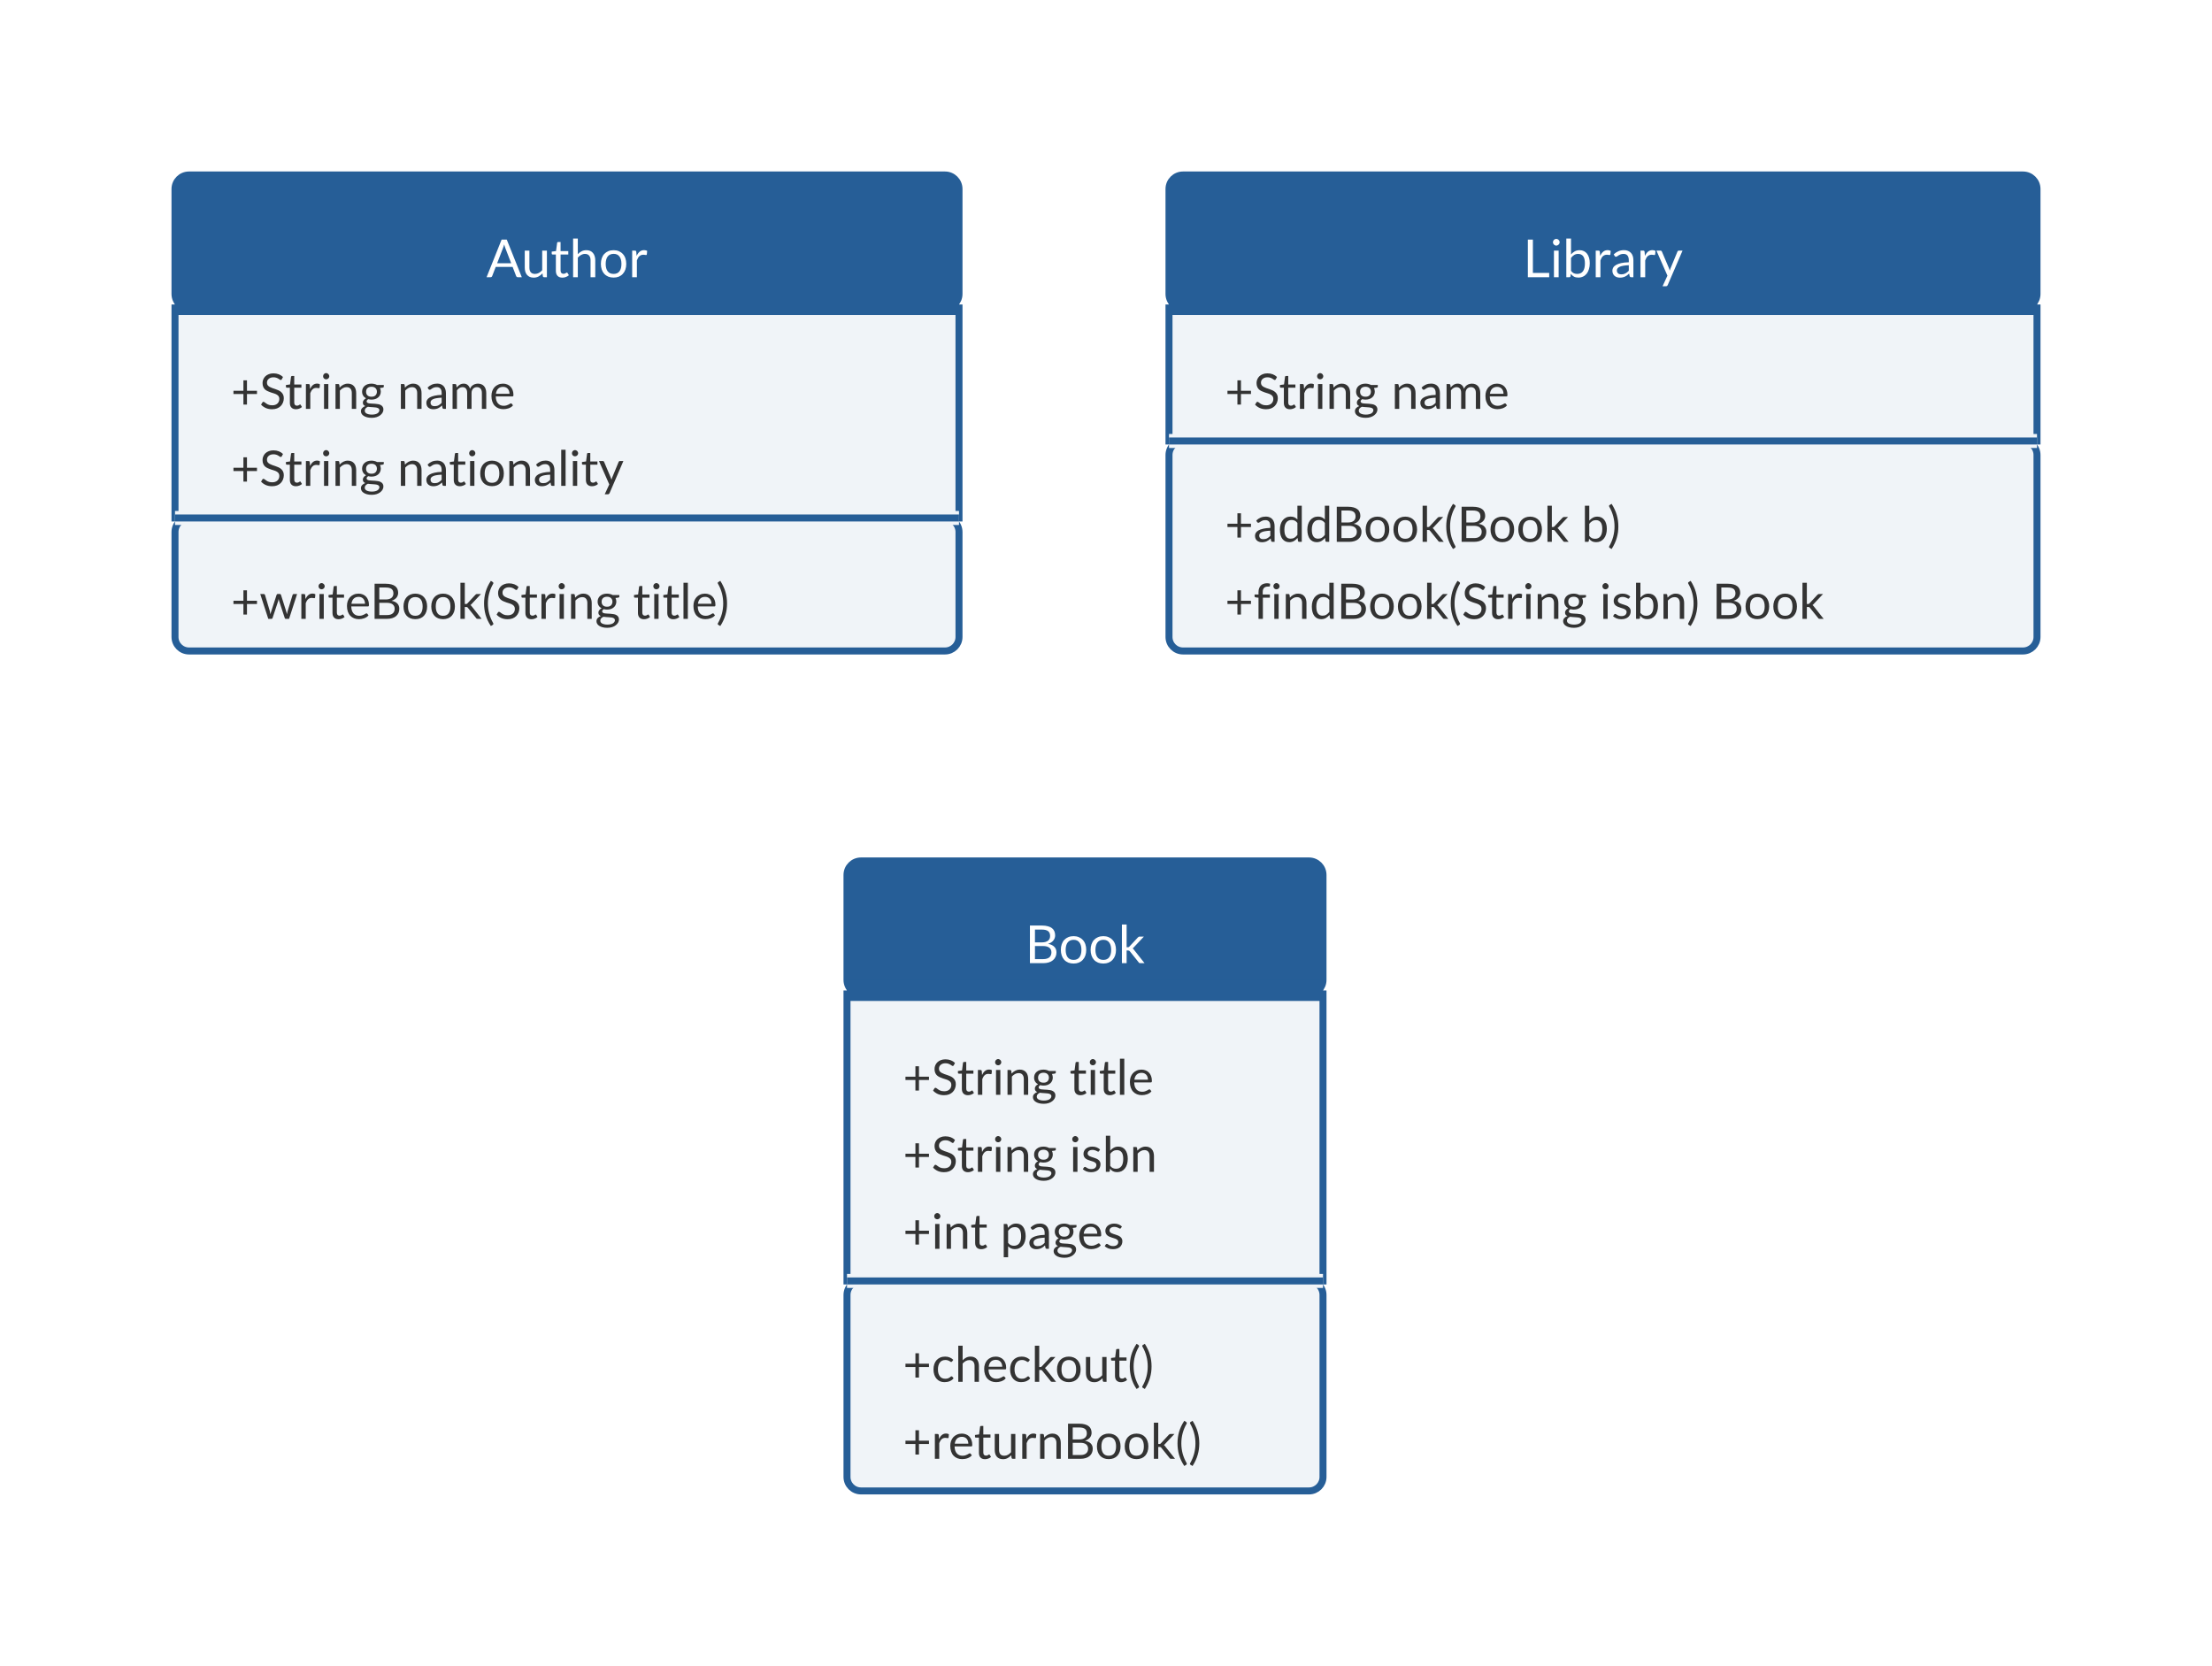
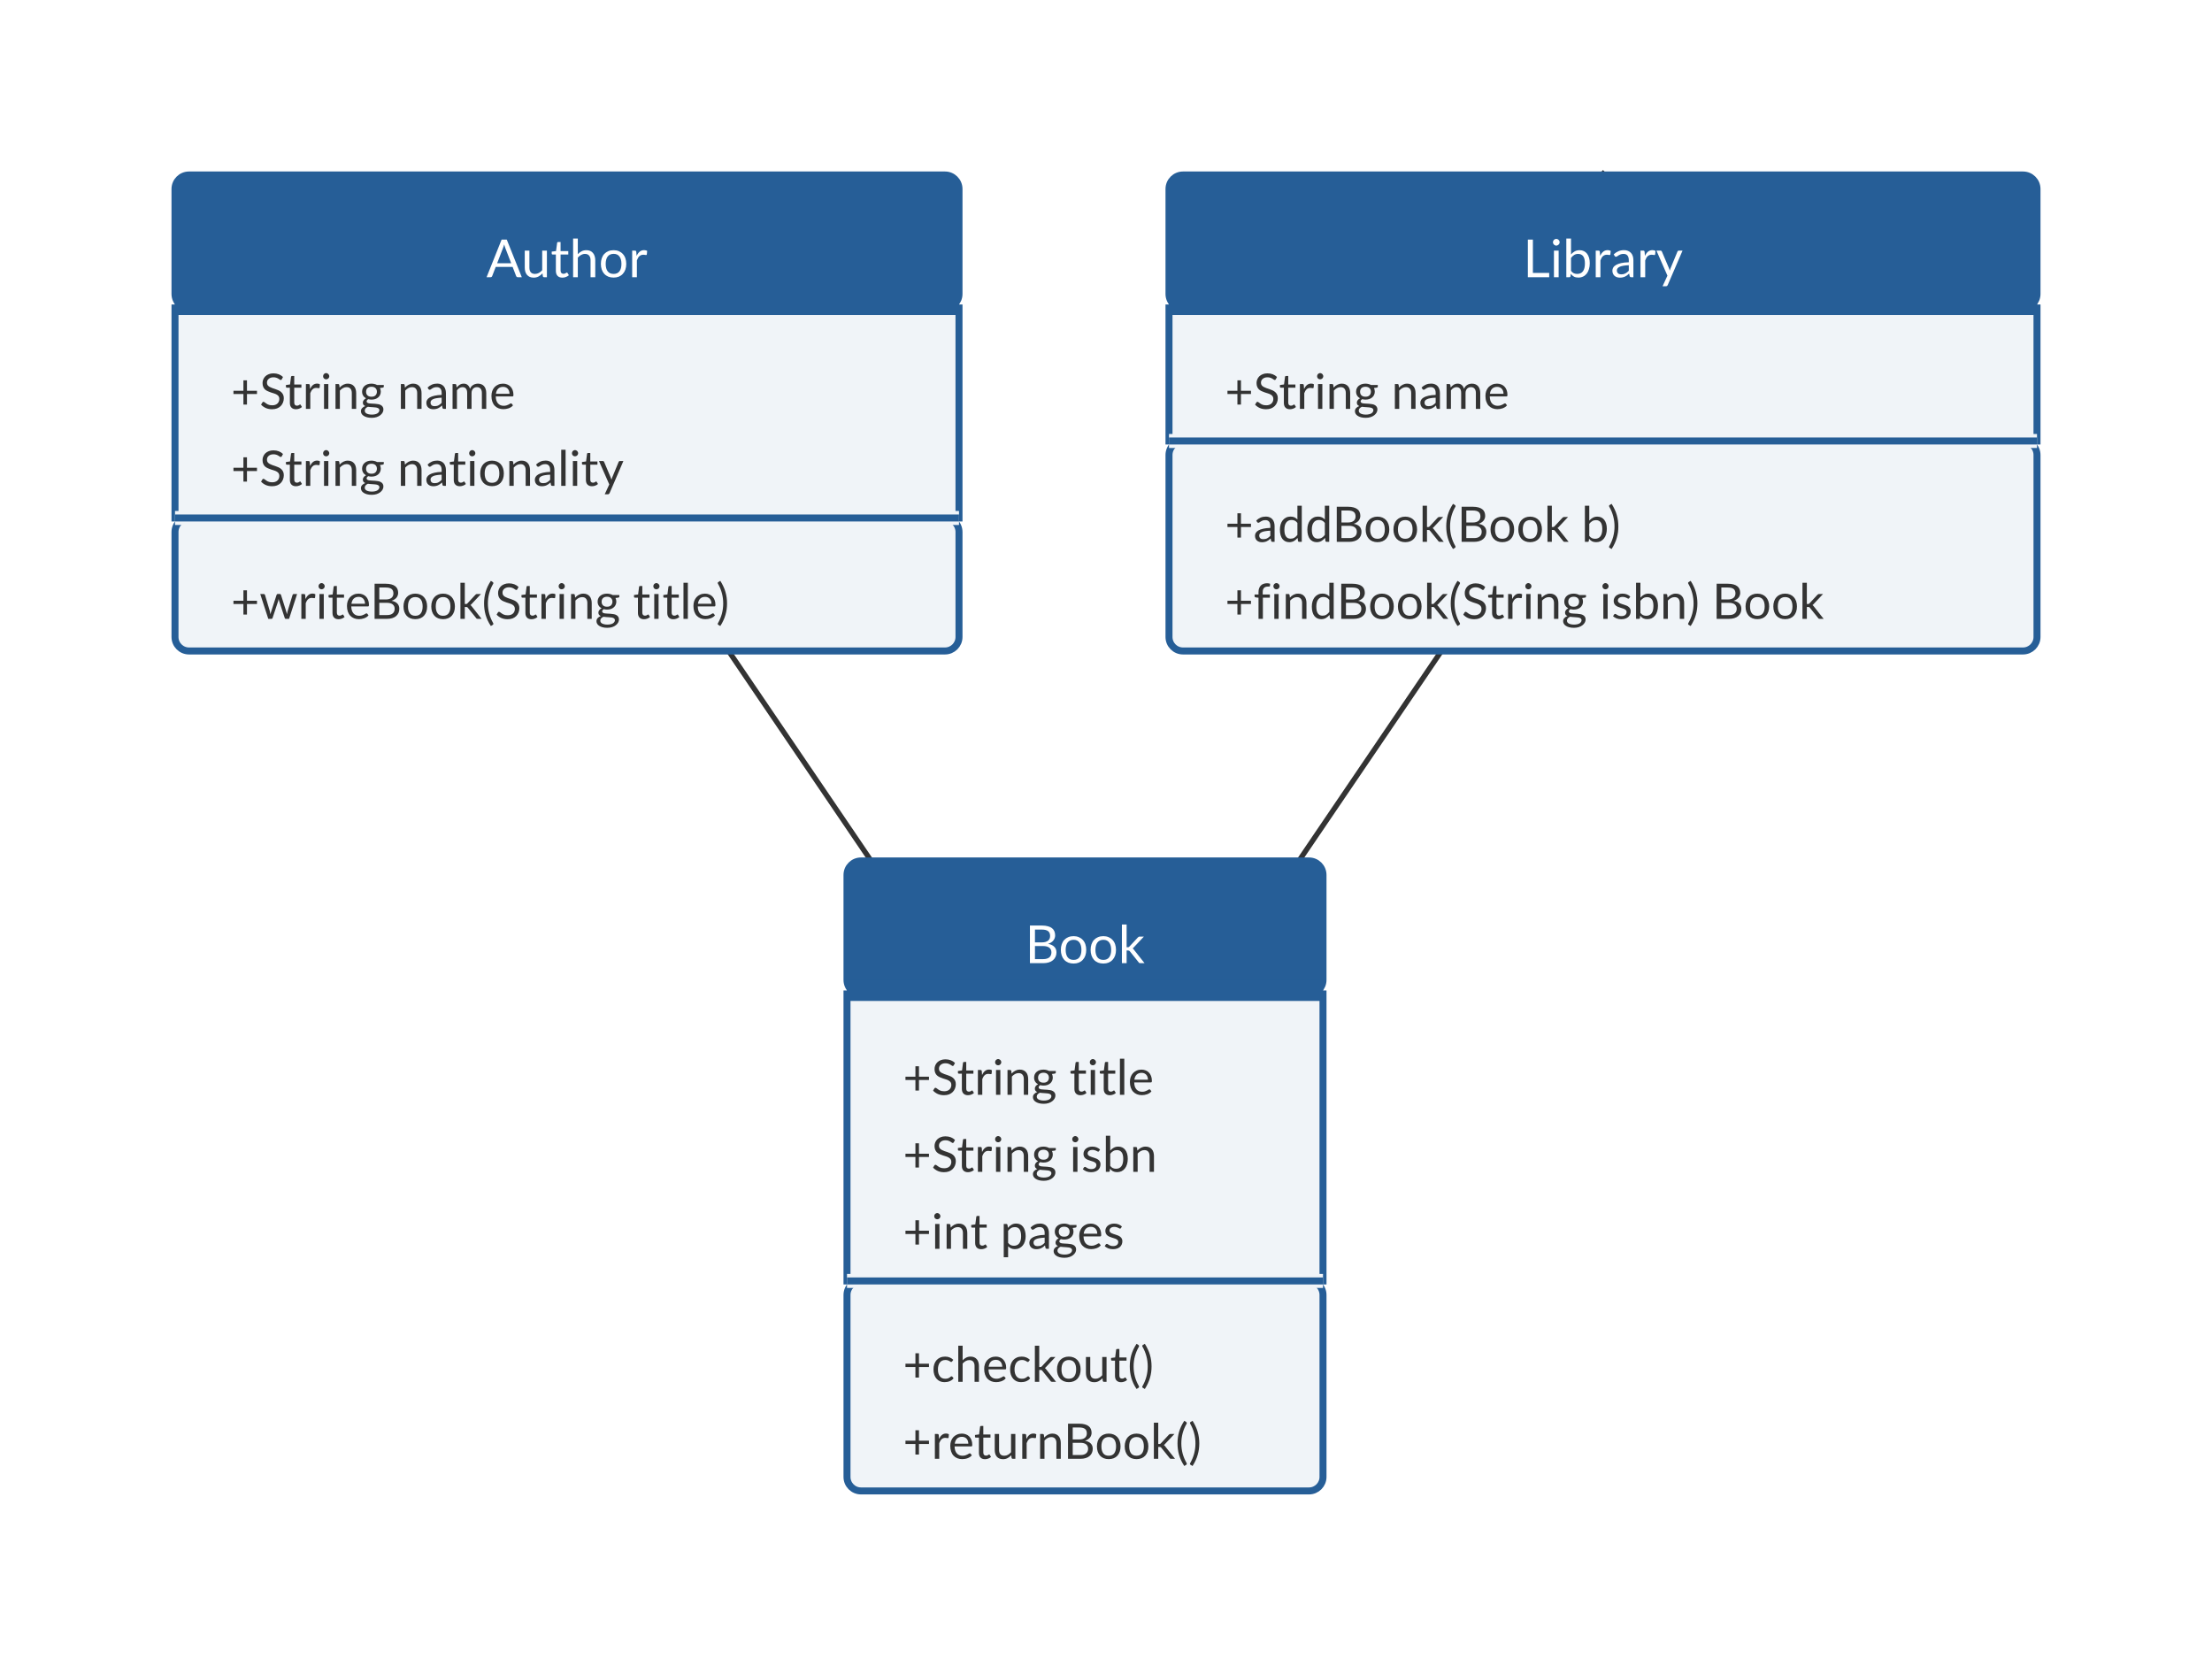
<svg xmlns="http://www.w3.org/2000/svg" width="632" height="476" viewBox="0 0 632 476">
  <style>
    text { font-family: 'Lato', 'Helvetica Neue', Arial, sans-serif; }
    .edge-path { fill: none; stroke-linecap: round; stroke-linejoin: round; }
  </style>
  <rect width="100%" height="100%" fill="white" />
  <rect x="0.0" y="0.0" width="632.0" height="476.0" fill="rgb(255,255,255)" stroke-width="0.0" />
+   <polyline points="162.0,50.0 162.0,118.0 310.0,336.0 310.0,246.0" fill="none" stroke="rgb(51,51,51)" stroke-width="1.5" stroke-linecap="round" stroke-linejoin="round" />
+   <line x1="318.0" y1="260.0" x2="310.0" y2="246.0" fill="none" stroke="rgb(51,51,51)" stroke-width="2.0" />
+   <line x1="302.0" y1="260.0" x2="310.0" y2="246.0" fill="none" stroke="rgb(51,51,51)" stroke-width="2.0" />
+   <rect x="282.0" y="325.0" width="56.0" height="22.0" rx="3.0" ry="3.0" fill="rgb(255,255,255)" fill-opacity="0.90" stroke-width="0.0" />
+   <text x="310.0" y="336.0" text-anchor="middle" dominant-baseline="central" font-family="Lato, 'Helvetica Neue', Arial, sans-serif" font-size="13.0" fill="rgb(80,80,80)">writes</text>
+   <text x="147.0" y="70.0" text-anchor="middle" dominant-baseline="central" font-family="Lato, 'Helvetica Neue', Arial, sans-serif" font-size="12.0" fill="rgb(80,80,80)">1</text>
+   <text x="295.0" y="266.0" text-anchor="middle" dominant-baseline="central" font-family="Lato, 'Helvetica Neue', Arial, sans-serif" font-size="12.0" fill="rgb(80,80,80)">*</text>
+   <polyline points="458.0,50.0 458.0,118.0 310.0,336.0 310.0,246.0" fill="none" stroke="rgb(51,51,51)" stroke-width="1.5" stroke-linecap="round" stroke-linejoin="round" />
+   <polygon points="458.0,50.0 468.0,60.0 458.0,70.0 448.0,60.0" fill="rgb(255,255,255)" stroke="rgb(51,51,51)" stroke-width="2.0" />
+   <rect x="274.0" y="325.0" width="72.0" height="22.0" rx="3.0" ry="3.0" fill="rgb(255,255,255)" fill-opacity="0.90" stroke-width="0.0" />
+   <text x="310.0" y="336.0" text-anchor="middle" dominant-baseline="central" font-family="Lato, 'Helvetica Neue', Arial, sans-serif" font-size="13.0" fill="rgb(80,80,80)">contains</text>
+   <text x="443.0" y="70.0" text-anchor="middle" dominant-baseline="central" font-family="Lato, 'Helvetica Neue', Arial, sans-serif" font-size="12.0" fill="rgb(80,80,80)">1</text>
+   <text x="295.0" y="266.0" text-anchor="middle" dominant-baseline="central" font-family="Lato, 'Helvetica Neue', Arial, sans-serif" font-size="12.0" fill="rgb(80,80,80)">*</text>
  <rect x="242.0" y="246.0" width="136.0" height="38.0" rx="4.0" ry="4.0" fill="rgb(38,94,151)" stroke="rgb(38,94,151)" stroke-width="2.0" />
  <rect x="242.0" y="284.0" width="136.0" height="82.0" fill="rgb(240,244,248)" stroke="rgb(38,94,151)" stroke-width="2.0" />
  <rect x="242.0" y="366.0" width="136.0" height="60.0" rx="4.0" ry="4.0" fill="rgb(240,244,248)" stroke="rgb(38,94,151)" stroke-width="2.0" />
  <rect x="242.0" y="280.0" width="136.0" height="6.0" fill="rgb(38,94,151)" stroke-width="0.0" />
  <line x1="242.0" y1="284.0" x2="378.0" y2="284.0" fill="none" stroke="rgb(38,94,151)" stroke-width="2.0" />
  <rect x="242.0" y="364.0" width="136.0" height="4.0" fill="rgb(240,244,248)" stroke-width="0.0" />
  <line x1="242.0" y1="366.0" x2="378.0" y2="366.0" fill="none" stroke="rgb(38,94,151)" stroke-width="2.0" />
  <text x="310.0" y="269.4" text-anchor="middle" dominant-baseline="central" font-family="Lato, 'Helvetica Neue', Arial, sans-serif" font-size="15.0" fill="rgb(255,255,255)">Book</text>
  <text x="258.0" y="307.4" text-anchor="start" dominant-baseline="central" font-family="Lato, 'Helvetica Neue', Arial, sans-serif" font-size="14.0" fill="rgb(51,51,51)">+String title</text>
  <text x="258.0" y="329.4" text-anchor="start" dominant-baseline="central" font-family="Lato, 'Helvetica Neue', Arial, sans-serif" font-size="14.0" fill="rgb(51,51,51)">+String isbn</text>
  <text x="258.0" y="351.4" text-anchor="start" dominant-baseline="central" font-family="Lato, 'Helvetica Neue', Arial, sans-serif" font-size="14.0" fill="rgb(51,51,51)">+int pages</text>
  <text x="258.0" y="389.4" text-anchor="start" dominant-baseline="central" font-family="Lato, 'Helvetica Neue', Arial, sans-serif" font-size="14.0" fill="rgb(51,51,51)">+checkout()</text>
  <text x="258.0" y="411.4" text-anchor="start" dominant-baseline="central" font-family="Lato, 'Helvetica Neue', Arial, sans-serif" font-size="14.0" fill="rgb(51,51,51)">+returnBook()</text>
  <rect x="50.0" y="50.0" width="224.0" height="38.0" rx="4.0" ry="4.0" fill="rgb(38,94,151)" stroke="rgb(38,94,151)" stroke-width="2.0" />
  <rect x="50.0" y="88.0" width="224.0" height="60.0" fill="rgb(240,244,248)" stroke="rgb(38,94,151)" stroke-width="2.0" />
  <rect x="50.0" y="148.0" width="224.0" height="38.0" rx="4.0" ry="4.0" fill="rgb(240,244,248)" stroke="rgb(38,94,151)" stroke-width="2.0" />
  <rect x="50.0" y="84.0" width="224.0" height="6.0" fill="rgb(38,94,151)" stroke-width="0.0" />
  <line x1="50.0" y1="88.0" x2="274.0" y2="88.0" fill="none" stroke="rgb(38,94,151)" stroke-width="2.0" />
  <rect x="50.0" y="146.0" width="224.0" height="4.0" fill="rgb(240,244,248)" stroke-width="0.0" />
  <line x1="50.0" y1="148.0" x2="274.0" y2="148.0" fill="none" stroke="rgb(38,94,151)" stroke-width="2.0" />
  <text x="162.0" y="73.4" text-anchor="middle" dominant-baseline="central" font-family="Lato, 'Helvetica Neue', Arial, sans-serif" font-size="15.0" fill="rgb(255,255,255)">Author</text>
  <text x="66.0" y="111.4" text-anchor="start" dominant-baseline="central" font-family="Lato, 'Helvetica Neue', Arial, sans-serif" font-size="14.0" fill="rgb(51,51,51)">+String name</text>
  <text x="66.0" y="133.4" text-anchor="start" dominant-baseline="central" font-family="Lato, 'Helvetica Neue', Arial, sans-serif" font-size="14.0" fill="rgb(51,51,51)">+String nationality</text>
  <text x="66.0" y="171.4" text-anchor="start" dominant-baseline="central" font-family="Lato, 'Helvetica Neue', Arial, sans-serif" font-size="14.0" fill="rgb(51,51,51)">+writeBook(String title)</text>
  <rect x="334.0" y="50.0" width="248.0" height="38.0" rx="4.0" ry="4.0" fill="rgb(38,94,151)" stroke="rgb(38,94,151)" stroke-width="2.0" />
  <rect x="334.0" y="88.0" width="248.0" height="38.0" fill="rgb(240,244,248)" stroke="rgb(38,94,151)" stroke-width="2.0" />
  <rect x="334.0" y="126.0" width="248.0" height="60.0" rx="4.0" ry="4.0" fill="rgb(240,244,248)" stroke="rgb(38,94,151)" stroke-width="2.0" />
  <rect x="334.0" y="84.0" width="248.0" height="6.0" fill="rgb(38,94,151)" stroke-width="0.0" />
  <line x1="334.0" y1="88.0" x2="582.0" y2="88.0" fill="none" stroke="rgb(38,94,151)" stroke-width="2.0" />
  <rect x="334.0" y="124.0" width="248.0" height="4.0" fill="rgb(240,244,248)" stroke-width="0.0" />
  <line x1="334.0" y1="126.0" x2="582.0" y2="126.0" fill="none" stroke="rgb(38,94,151)" stroke-width="2.0" />
  <text x="458.0" y="73.4" text-anchor="middle" dominant-baseline="central" font-family="Lato, 'Helvetica Neue', Arial, sans-serif" font-size="15.0" fill="rgb(255,255,255)">Library</text>
  <text x="350.0" y="111.4" text-anchor="start" dominant-baseline="central" font-family="Lato, 'Helvetica Neue', Arial, sans-serif" font-size="14.0" fill="rgb(51,51,51)">+String name</text>
  <text x="350.0" y="149.4" text-anchor="start" dominant-baseline="central" font-family="Lato, 'Helvetica Neue', Arial, sans-serif" font-size="14.0" fill="rgb(51,51,51)">+addBook(Book b)</text>
  <text x="350.0" y="171.4" text-anchor="start" dominant-baseline="central" font-family="Lato, 'Helvetica Neue', Arial, sans-serif" font-size="14.0" fill="rgb(51,51,51)">+findBook(String isbn) Book</text>
</svg>
